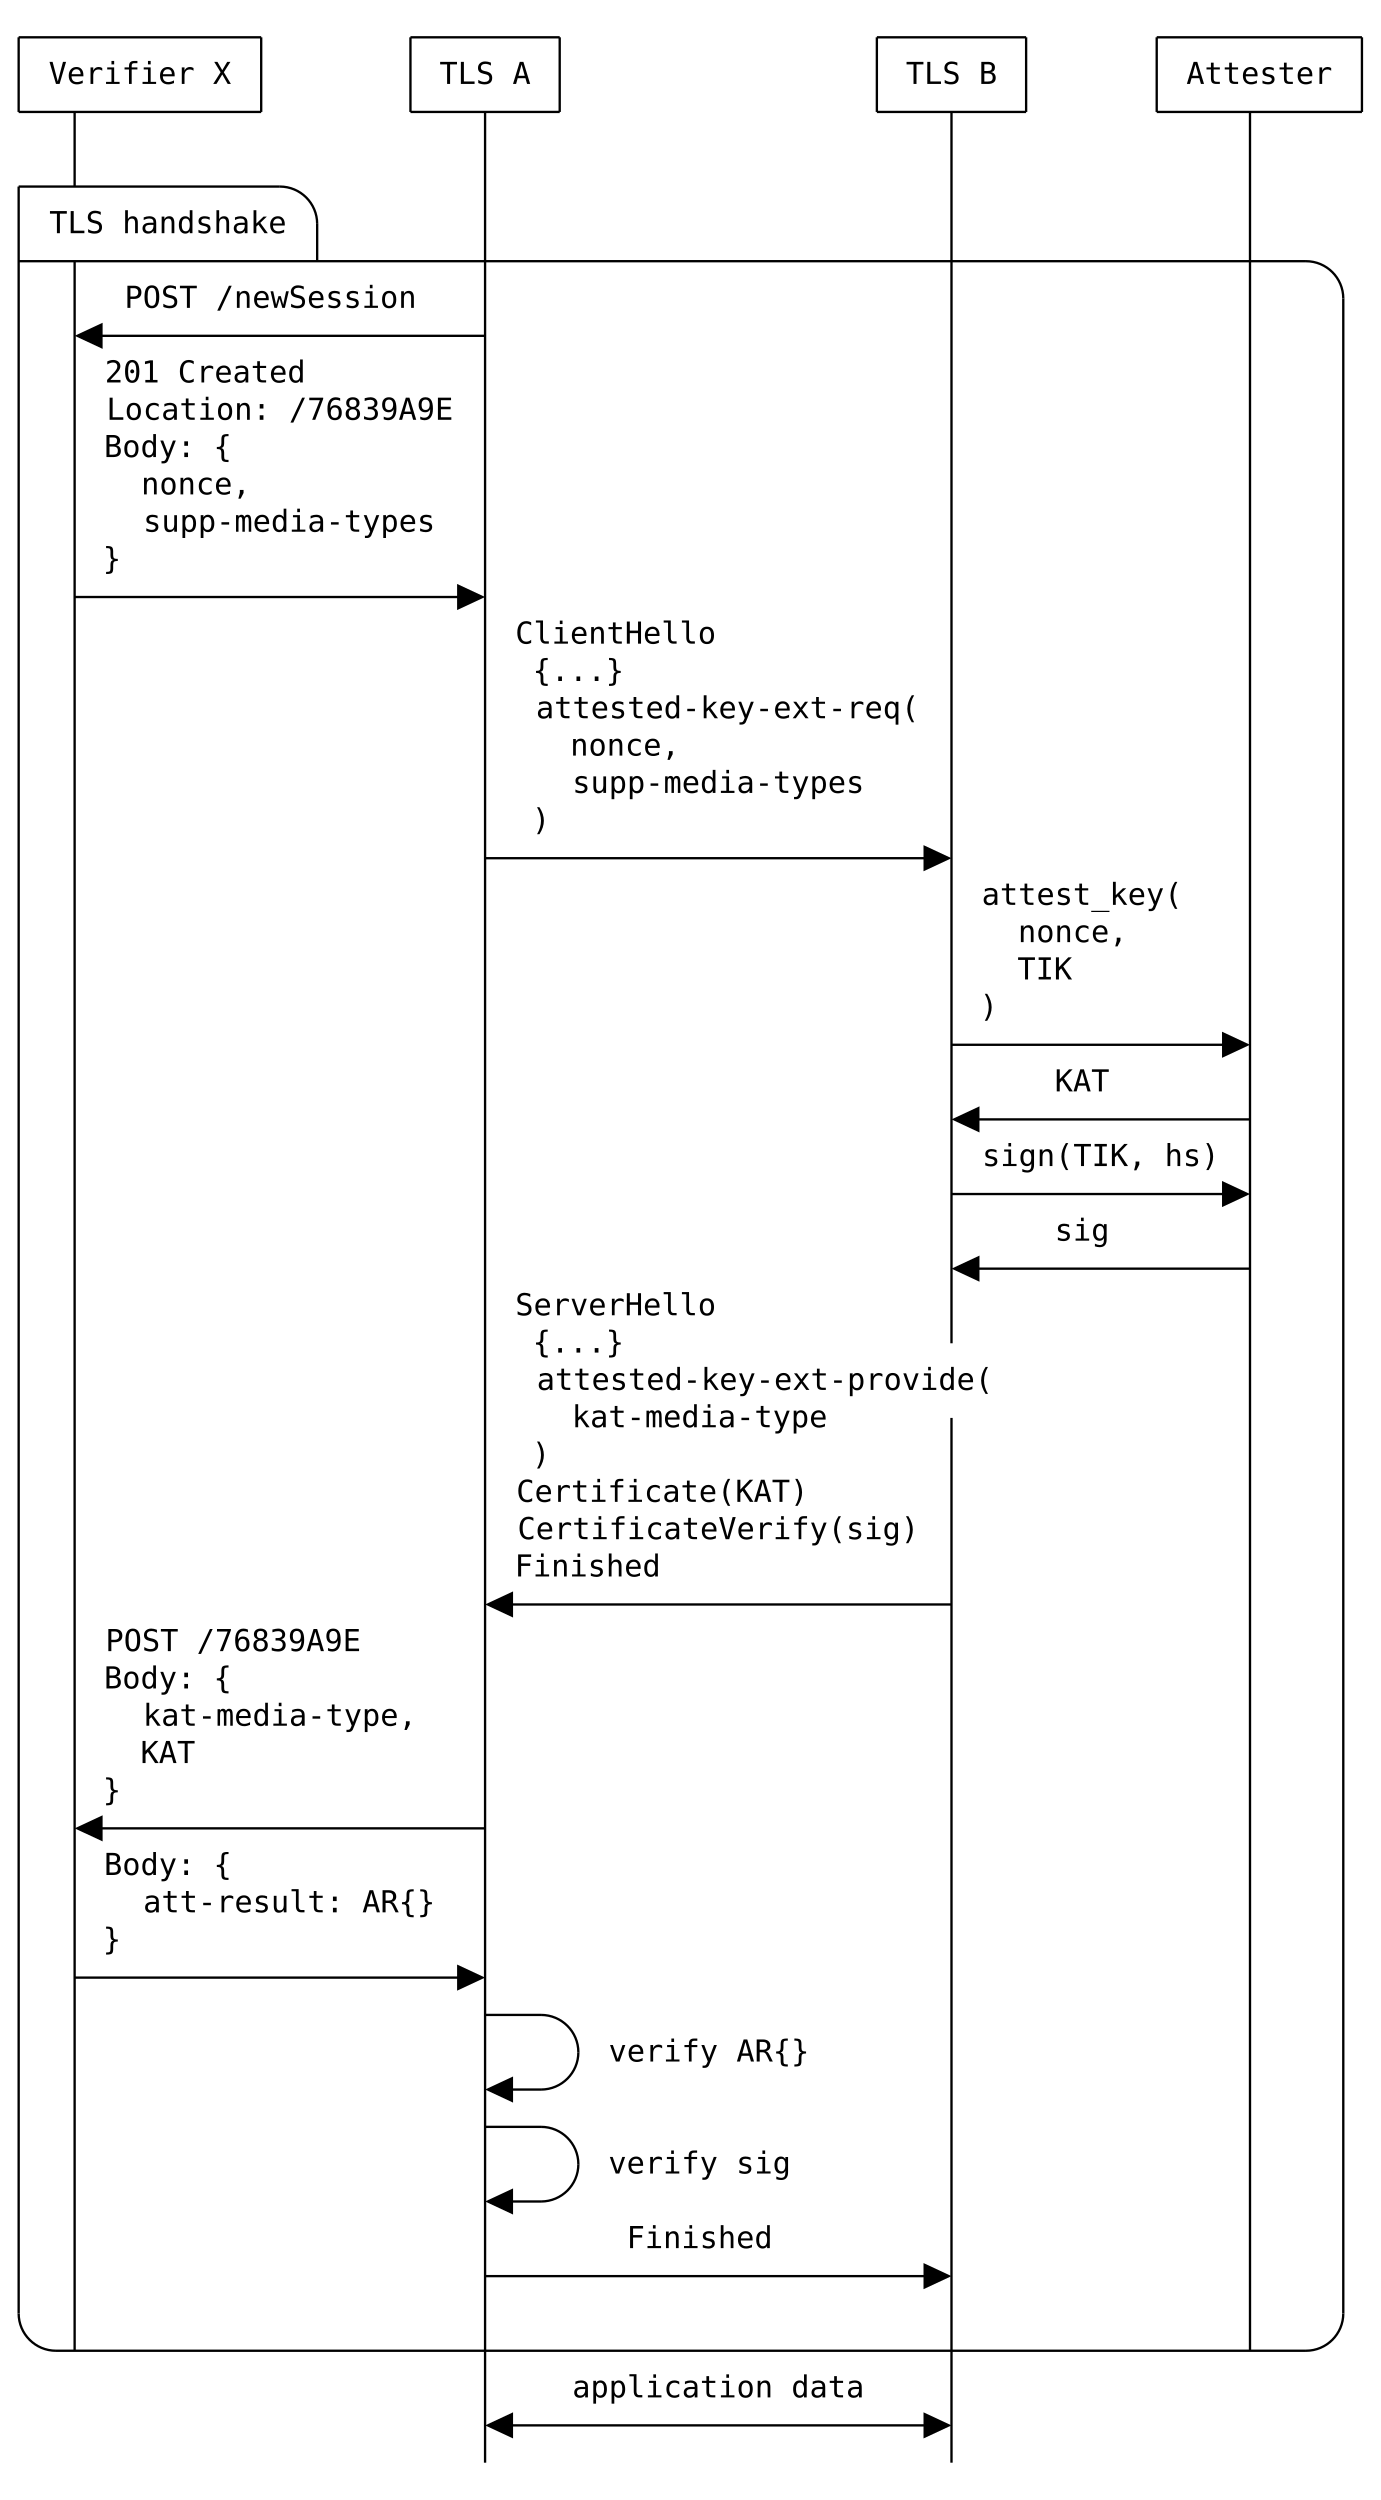
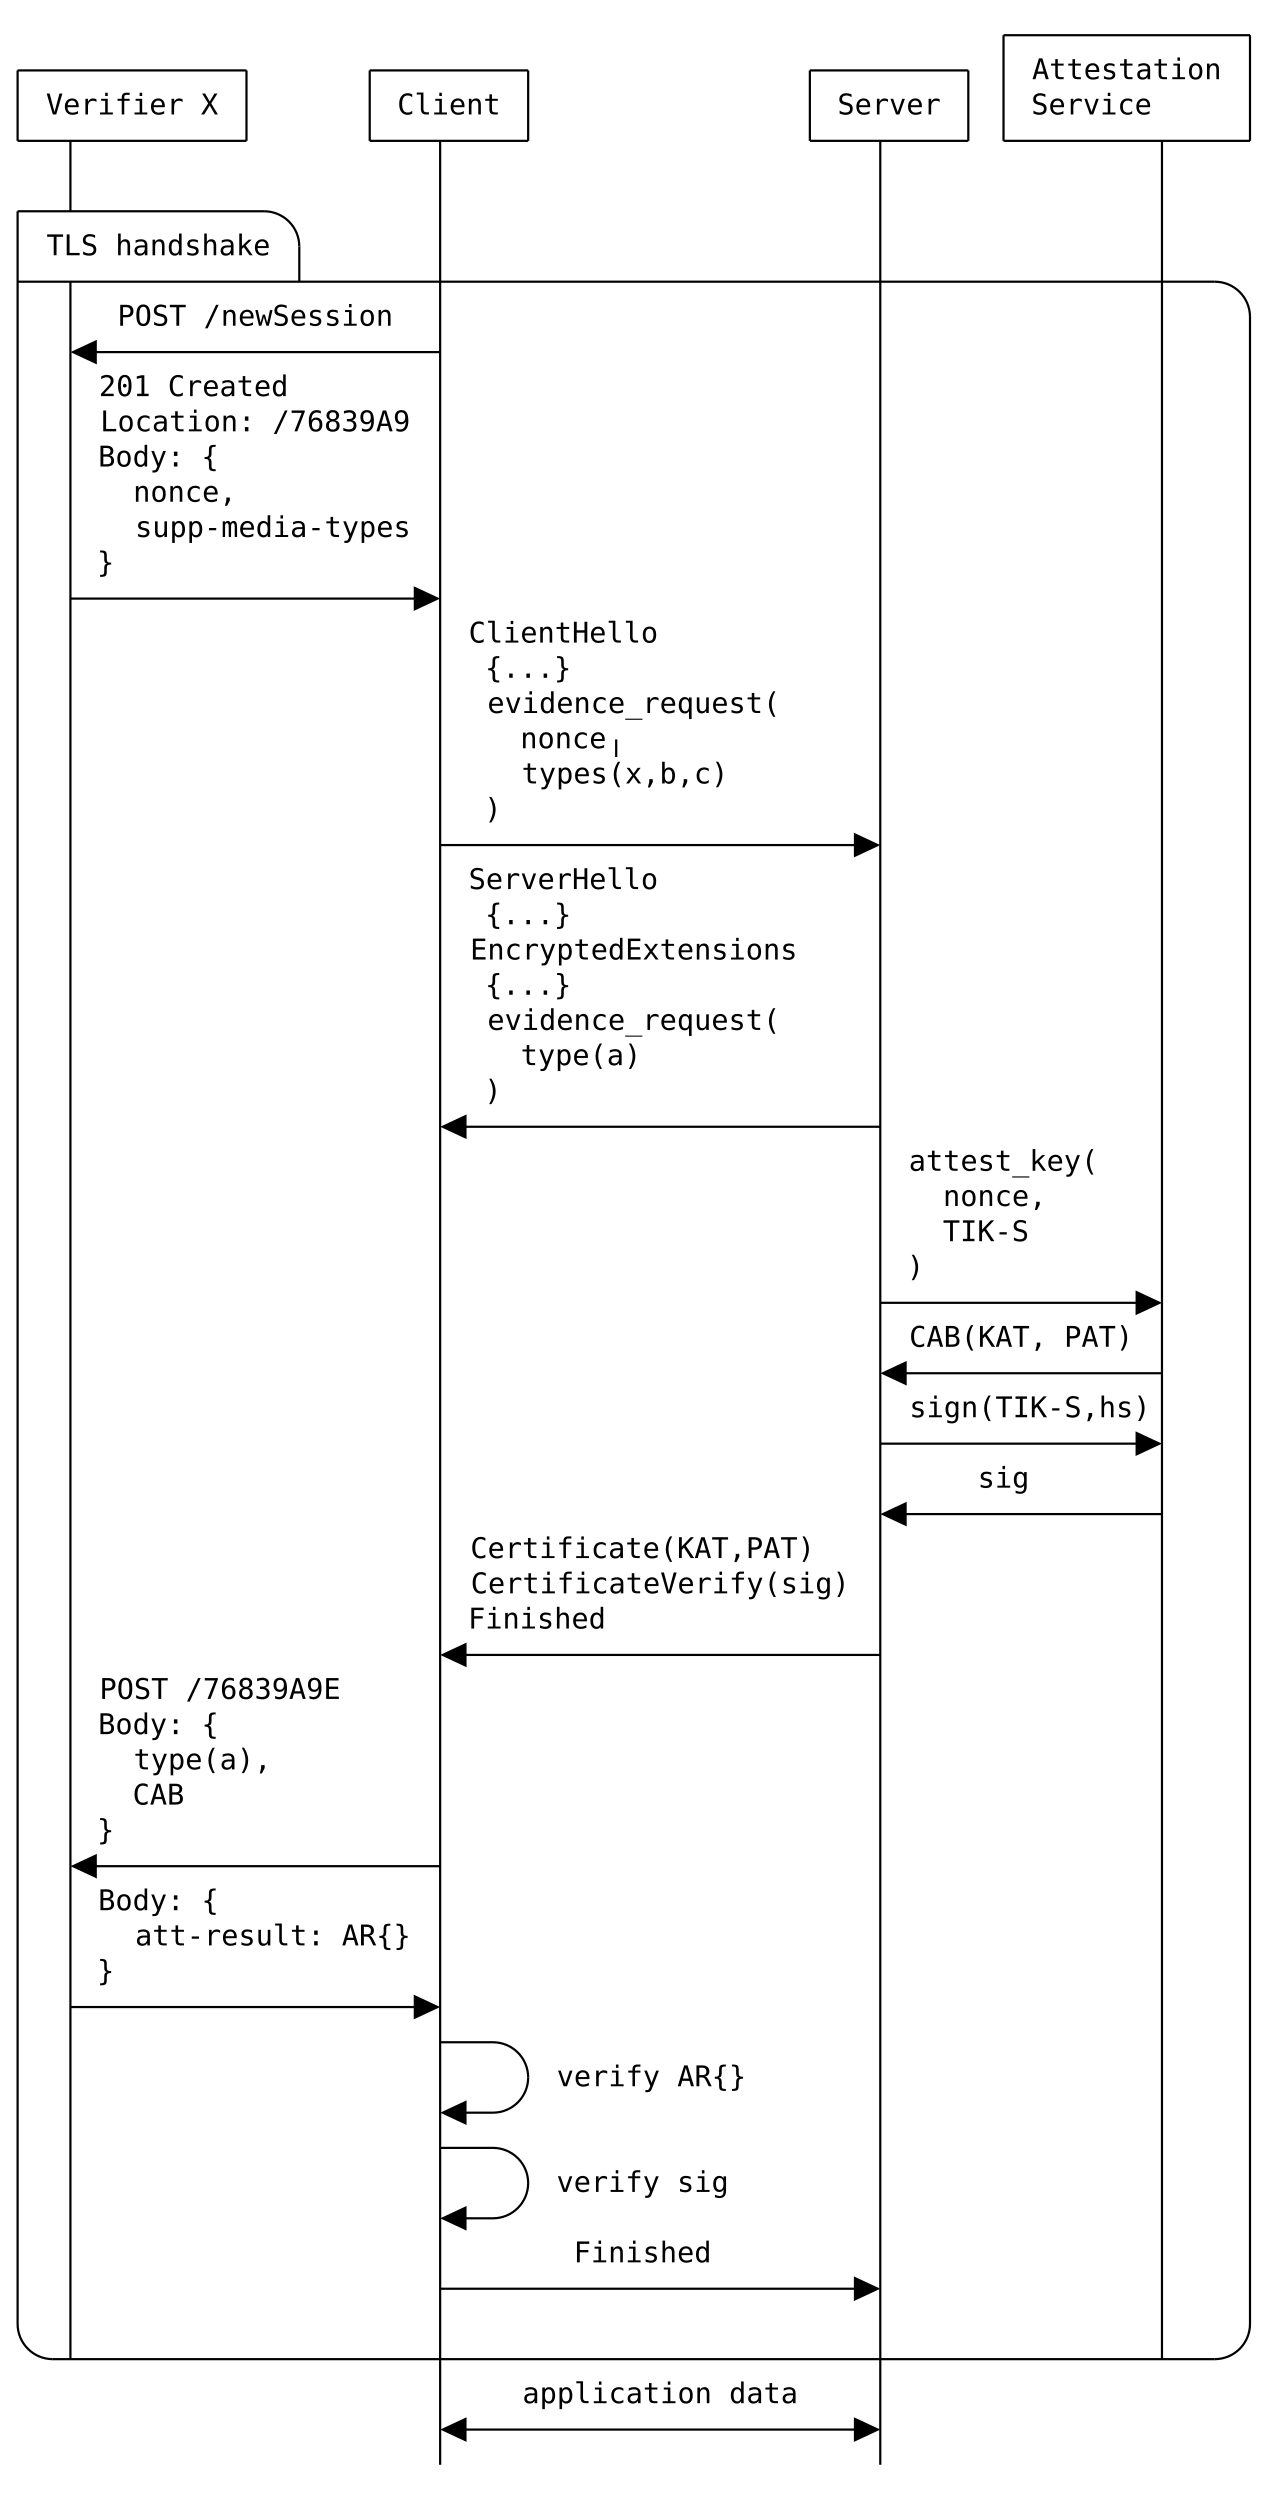
- <svg xmlns="http://www.w3.org/2000/svg" version="1.1" height="1072" width="592" viewBox="0 0 592 1072" class="diagram" text-anchor="middle" font-family="monospace" font-size="13px">
-   <path d="M 8,16 L 8,48" fill="none" stroke="black" />
-   <path d="M 8,80 L 8,992" fill="none" stroke="black" />
-   <path d="M 32,48 L 32,80" fill="none" stroke="black" />
-   <path d="M 32,112 L 32,1008" fill="none" stroke="black" />
-   <path d="M 112,16 L 112,48" fill="none" stroke="black" />
-   <path d="M 136,96 L 136,112" fill="none" stroke="black" />
-   <path d="M 176,16 L 176,48" fill="none" stroke="black" />
-   <path d="M 208,48 L 208,1056" fill="none" stroke="black" />
-   <path d="M 240,16 L 240,48" fill="none" stroke="black" />
-   <path d="M 376,16 L 376,48" fill="none" stroke="black" />
-   <path d="M 408,48 L 408,576" fill="none" stroke="black" />
-   <path d="M 408,608 L 408,1056" fill="none" stroke="black" />
-   <path d="M 440,16 L 440,48" fill="none" stroke="black" />
-   <path d="M 496,16 L 496,48" fill="none" stroke="black" />
-   <path d="M 536,48 L 536,1008" fill="none" stroke="black" />
-   <path d="M 576,128 L 576,992" fill="none" stroke="black" />
-   <path d="M 584,16 L 584,48" fill="none" stroke="black" />
-   <path d="M 8,16 L 112,16" fill="none" stroke="black" />
-   <path d="M 176,16 L 240,16" fill="none" stroke="black" />
-   <path d="M 376,16 L 440,16" fill="none" stroke="black" />
-   <path d="M 496,16 L 584,16" fill="none" stroke="black" />
-   <path d="M 8,48 L 112,48" fill="none" stroke="black" />
-   <path d="M 176,48 L 240,48" fill="none" stroke="black" />
-   <path d="M 376,48 L 440,48" fill="none" stroke="black" />
-   <path d="M 496,48 L 584,48" fill="none" stroke="black" />
-   <path d="M 8,80 L 120,80" fill="none" stroke="black" />
-   <path d="M 8,112 L 560,112" fill="none" stroke="black" />
-   <path d="M 40,144 L 208,144" fill="none" stroke="black" />
-   <path d="M 32,256 L 200,256" fill="none" stroke="black" />
-   <path d="M 208,368 L 400,368" fill="none" stroke="black" />
-   <path d="M 408,448 L 528,448" fill="none" stroke="black" />
-   <path d="M 416,480 L 536,480" fill="none" stroke="black" />
-   <path d="M 408,512 L 528,512" fill="none" stroke="black" />
-   <path d="M 416,544 L 536,544" fill="none" stroke="black" />
-   <path d="M 216,688 L 408,688" fill="none" stroke="black" />
-   <path d="M 40,784 L 208,784" fill="none" stroke="black" />
-   <path d="M 32,848 L 200,848" fill="none" stroke="black" />
-   <path d="M 208,864 L 232,864" fill="none" stroke="black" />
-   <path d="M 216,896 L 232,896" fill="none" stroke="black" />
-   <path d="M 208,912 L 232,912" fill="none" stroke="black" />
-   <path d="M 216,944 L 232,944" fill="none" stroke="black" />
-   <path d="M 208,976 L 400,976" fill="none" stroke="black" />
-   <path d="M 24,1008 L 560,1008" fill="none" stroke="black" />
-   <path d="M 216,1040 L 400,1040" fill="none" stroke="black" />
-   <path d="M 120,80 C 128.831,80 136,87.169 136,96" fill="none" stroke="black" />
-   <path d="M 560,112 C 568.831,112 576,119.169 576,128" fill="none" stroke="black" />
-   <path d="M 232,864 C 240.831,864 248,871.169 248,880" fill="none" stroke="black" />
-   <path d="M 232,896 C 240.831,896 248,888.831 248,880" fill="none" stroke="black" />
-   <path d="M 232,912 C 240.831,912 248,919.169 248,928" fill="none" stroke="black" />
-   <path d="M 232,944 C 240.831,944 248,936.831 248,928" fill="none" stroke="black" />
-   <path d="M 24,1008 C 15.169,1008 8,1000.831 8,992" fill="none" stroke="black" />
-   <path d="M 560,1008 C 568.831,1008 576,1000.831 576,992" fill="none" stroke="black" />
-   <polygon class="arrowhead" points="536,512 524,506.4 524,517.6 " fill="black" transform="rotate(0,528,512)" />
-   <polygon class="arrowhead" points="536,448 524,442.4 524,453.6 " fill="black" transform="rotate(0,528,448)" />
-   <polygon class="arrowhead" points="424,544 412,538.4 412,549.6 " fill="black" transform="rotate(180,416,544)" />
-   <polygon class="arrowhead" points="424,480 412,474.4 412,485.6 " fill="black" transform="rotate(180,416,480)" />
-   <polygon class="arrowhead" points="408,1040 396,1034.4 396,1045.6 " fill="black" transform="rotate(0,400,1040)" />
-   <polygon class="arrowhead" points="408,976 396,970.4 396,981.6 " fill="black" transform="rotate(0,400,976)" />
-   <polygon class="arrowhead" points="408,368 396,362.4 396,373.6 " fill="black" transform="rotate(0,400,368)" />
-   <polygon class="arrowhead" points="224,1040 212,1034.4 212,1045.6 " fill="black" transform="rotate(180,216,1040)" />
-   <polygon class="arrowhead" points="224,944 212,938.4 212,949.6 " fill="black" transform="rotate(180,216,944)" />
-   <polygon class="arrowhead" points="224,896 212,890.4 212,901.6 " fill="black" transform="rotate(180,216,896)" />
-   <polygon class="arrowhead" points="224,688 212,682.4 212,693.6 " fill="black" transform="rotate(180,216,688)" />
-   <polygon class="arrowhead" points="208,848 196,842.4 196,853.6 " fill="black" transform="rotate(0,200,848)" />
-   <polygon class="arrowhead" points="208,256 196,250.4 196,261.6 " fill="black" transform="rotate(0,200,256)" />
-   <polygon class="arrowhead" points="48,784 36,778.4 36,789.6 " fill="black" transform="rotate(180,40,784)" />
-   <polygon class="arrowhead" points="48,144 36,138.4 36,149.6 " fill="black" transform="rotate(180,40,144)" />
+ <svg xmlns="http://www.w3.org/2000/svg" version="1.1" height="1136" width="576" viewBox="0 0 576 1136" class="diagram" text-anchor="middle" font-family="monospace" font-size="13px">
+   <path d="M 8,32 L 8,64" fill="none" stroke="black" />
+   <path d="M 8,96 L 8,1056" fill="none" stroke="black" />
+   <path d="M 32,64 L 32,96" fill="none" stroke="black" />
+   <path d="M 32,128 L 32,1072" fill="none" stroke="black" />
+   <path d="M 112,32 L 112,64" fill="none" stroke="black" />
+   <path d="M 136,112 L 136,128" fill="none" stroke="black" />
+   <path d="M 168,32 L 168,64" fill="none" stroke="black" />
+   <path d="M 200,64 L 200,1120" fill="none" stroke="black" />
+   <path d="M 240,32 L 240,64" fill="none" stroke="black" />
+   <path d="M 280,336 L 280,344" fill="none" stroke="black" />
+   <path d="M 368,32 L 368,64" fill="none" stroke="black" />
+   <path d="M 400,64 L 400,1120" fill="none" stroke="black" />
+   <path d="M 440,32 L 440,64" fill="none" stroke="black" />
+   <path d="M 456,16 L 456,64" fill="none" stroke="black" />
+   <path d="M 528,64 L 528,1072" fill="none" stroke="black" />
+   <path d="M 568,16 L 568,64" fill="none" stroke="black" />
+   <path d="M 568,144 L 568,1056" fill="none" stroke="black" />
+   <path d="M 456,16 L 568,16" fill="none" stroke="black" />
+   <path d="M 8,32 L 112,32" fill="none" stroke="black" />
+   <path d="M 168,32 L 240,32" fill="none" stroke="black" />
+   <path d="M 368,32 L 440,32" fill="none" stroke="black" />
+   <path d="M 8,64 L 112,64" fill="none" stroke="black" />
+   <path d="M 168,64 L 240,64" fill="none" stroke="black" />
+   <path d="M 368,64 L 440,64" fill="none" stroke="black" />
+   <path d="M 456,64 L 568,64" fill="none" stroke="black" />
+   <path d="M 8,96 L 120,96" fill="none" stroke="black" />
+   <path d="M 8,128 L 552,128" fill="none" stroke="black" />
+   <path d="M 40,160 L 200,160" fill="none" stroke="black" />
+   <path d="M 32,272 L 192,272" fill="none" stroke="black" />
+   <path d="M 200,384 L 392,384" fill="none" stroke="black" />
+   <path d="M 208,512 L 400,512" fill="none" stroke="black" />
+   <path d="M 400,592 L 520,592" fill="none" stroke="black" />
+   <path d="M 408,624 L 528,624" fill="none" stroke="black" />
+   <path d="M 400,656 L 520,656" fill="none" stroke="black" />
+   <path d="M 408,688 L 528,688" fill="none" stroke="black" />
+   <path d="M 208,752 L 400,752" fill="none" stroke="black" />
+   <path d="M 40,848 L 200,848" fill="none" stroke="black" />
+   <path d="M 32,912 L 192,912" fill="none" stroke="black" />
+   <path d="M 200,928 L 224,928" fill="none" stroke="black" />
+   <path d="M 208,960 L 224,960" fill="none" stroke="black" />
+   <path d="M 200,976 L 224,976" fill="none" stroke="black" />
+   <path d="M 208,1008 L 224,1008" fill="none" stroke="black" />
+   <path d="M 200,1040 L 392,1040" fill="none" stroke="black" />
+   <path d="M 24,1072 L 552,1072" fill="none" stroke="black" />
+   <path d="M 208,1104 L 392,1104" fill="none" stroke="black" />
+   <path d="M 120,96 C 128.831,96 136,103.169 136,112" fill="none" stroke="black" />
+   <path d="M 552,128 C 560.831,128 568,135.169 568,144" fill="none" stroke="black" />
+   <path d="M 224,928 C 232.831,928 240,935.169 240,944" fill="none" stroke="black" />
+   <path d="M 224,960 C 232.831,960 240,952.831 240,944" fill="none" stroke="black" />
+   <path d="M 224,976 C 232.831,976 240,983.169 240,992" fill="none" stroke="black" />
+   <path d="M 224,1008 C 232.831,1008 240,1000.831 240,992" fill="none" stroke="black" />
+   <path d="M 24,1072 C 15.169,1072 8,1064.831 8,1056" fill="none" stroke="black" />
+   <path d="M 552,1072 C 560.831,1072 568,1064.831 568,1056" fill="none" stroke="black" />
+   <polygon class="arrowhead" points="528,656 516,650.4 516,661.6" fill="black" transform="rotate(0,520,656)" />
+   <polygon class="arrowhead" points="528,592 516,586.4 516,597.6" fill="black" transform="rotate(0,520,592)" />
+   <polygon class="arrowhead" points="416,688 404,682.4 404,693.6" fill="black" transform="rotate(180,408,688)" />
+   <polygon class="arrowhead" points="416,624 404,618.4 404,629.6" fill="black" transform="rotate(180,408,624)" />
+   <polygon class="arrowhead" points="400,1104 388,1098.4 388,1109.6" fill="black" transform="rotate(0,392,1104)" />
+   <polygon class="arrowhead" points="400,1040 388,1034.4 388,1045.6" fill="black" transform="rotate(0,392,1040)" />
+   <polygon class="arrowhead" points="400,384 388,378.4 388,389.6" fill="black" transform="rotate(0,392,384)" />
+   <polygon class="arrowhead" points="216,1104 204,1098.4 204,1109.6" fill="black" transform="rotate(180,208,1104)" />
+   <polygon class="arrowhead" points="216,1008 204,1002.4 204,1013.6" fill="black" transform="rotate(180,208,1008)" />
+   <polygon class="arrowhead" points="216,960 204,954.4 204,965.6" fill="black" transform="rotate(180,208,960)" />
+   <polygon class="arrowhead" points="216,752 204,746.4 204,757.6" fill="black" transform="rotate(180,208,752)" />
+   <polygon class="arrowhead" points="216,512 204,506.4 204,517.6" fill="black" transform="rotate(180,208,512)" />
+   <polygon class="arrowhead" points="200,912 188,906.4 188,917.6" fill="black" transform="rotate(0,192,912)" />
+   <polygon class="arrowhead" points="200,272 188,266.4 188,277.6" fill="black" transform="rotate(0,192,272)" />
+   <polygon class="arrowhead" points="48,848 36,842.4 36,853.6" fill="black" transform="rotate(180,40,848)" />
+   <polygon class="arrowhead" points="48,160 36,154.4 36,165.6" fill="black" transform="rotate(180,40,160)" />
  <g class="text">
-     <text x="60" y="36">Verifier X</text>
-     <text x="208" y="36">TLS A</text>
-     <text x="408" y="36">TLS B</text>
-     <text x="540" y="36">Attester</text>
-     <text x="72" y="100">TLS handshake</text>
-     <text x="116" y="132">POST /newSession</text>
-     <text x="88" y="164">201 Created</text>
-     <text x="120" y="180">Location: /76839A9E</text>
-     <text x="72" y="196">Body: {</text>
-     <text x="84" y="212">nonce,</text>
-     <text x="124" y="228">supp-media-types</text>
-     <text x="48" y="244">}</text>
-     <text x="264" y="276">ClientHello</text>
-     <text x="248" y="292">{...}</text>
-     <text x="312" y="308">attested-key-ext-req(</text>
-     <text x="268" y="324">nonce,</text>
-     <text x="308" y="340">supp-media-types</text>
-     <text x="232" y="356">)</text>
-     <text x="464" y="388">attest_key(</text>
-     <text x="460" y="404">nonce,</text>
-     <text x="448" y="420">TIK</text>
-     <text x="424" y="436">)</text>
-     <text x="464" y="468">KAT</text>
-     <text x="472" y="500">sign(TIK, hs)</text>
-     <text x="464" y="532">sig</text>
-     <text x="264" y="564">ServerHello</text>
-     <text x="248" y="580">{...}</text>
-     <text x="328" y="596">attested-key-ext-provide(</text>
-     <text x="300" y="612">kat-media-type</text>
-     <text x="232" y="628">)</text>
-     <text x="284" y="644">Certificate(KAT)</text>
-     <text x="308" y="660">CertificateVerify(sig)</text>
-     <text x="252" y="676">Finished</text>
-     <text x="100" y="708">POST /76839A9E</text>
-     <text x="72" y="724">Body: {</text>
-     <text x="120" y="740">kat-media-type,</text>
-     <text x="72" y="756">KAT</text>
-     <text x="48" y="772">}</text>
-     <text x="72" y="804">Body: {</text>
-     <text x="124" y="820">att-result: AR{}</text>
+     <text x="512" y="36">Attestation</text>
+     <text x="60" y="52">Verifier X</text>
+     <text x="204" y="52">Client</text>
+     <text x="404" y="52">Server</text>
+     <text x="496" y="52">Service</text>
+     <text x="72" y="116">TLS handshake</text>
+     <text x="116" y="148">POST /newSession</text>
+     <text x="88" y="180">201 Created</text>
+     <text x="116" y="196">Location: /76839A9</text>
+     <text x="72" y="212">Body: {</text>
+     <text x="84" y="228">nonce,</text>
+     <text x="124" y="244">supp-media-types</text>
+     <text x="48" y="260">}</text>
+     <text x="256" y="292">ClientHello</text>
+     <text x="240" y="308">{...}</text>
+     <text x="288" y="324">evidence_request(</text>
+     <text x="256" y="340">nonce</text>
+     <text x="284" y="356">types(x,b,c)</text>
+     <text x="224" y="372">)</text>
+     <text x="256" y="404">ServerHello</text>
+     <text x="240" y="420">{...}</text>
+     <text x="288" y="436">EncryptedExtensions</text>
+     <text x="240" y="452">{...}</text>
+     <text x="288" y="468">evidence_request(</text>
+     <text x="264" y="484">type(a)</text>
+     <text x="224" y="500">)</text>
+     <text x="456" y="532">attest_key(</text>
+     <text x="452" y="548">nonce,</text>
+     <text x="448" y="564">TIK-S</text>
+     <text x="416" y="580">)</text>
+     <text x="464" y="612">CAB(KAT, PAT)</text>
+     <text x="468" y="644">sign(TIK-S,hs)</text>
+     <text x="456" y="676">sig</text>
+     <text x="292" y="708">Certificate(KAT,PAT)</text>
+     <text x="300" y="724">CertificateVerify(sig)</text>
+     <text x="244" y="740">Finished</text>
+     <text x="100" y="772">POST /76839A9E</text>
+     <text x="72" y="788">Body: {</text>
+     <text x="92" y="804">type(a),</text>
+     <text x="72" y="820">CAB</text>
    <text x="48" y="836">}</text>
-     <text x="304" y="884">verify AR{}</text>
-     <text x="300" y="932">verify sig</text>
-     <text x="300" y="964">Finished</text>
-     <text x="308" y="1028">application data</text>
+     <text x="72" y="868">Body: {</text>
+     <text x="124" y="884">att-result: AR{}</text>
+     <text x="48" y="900">}</text>
+     <text x="296" y="948">verify AR{}</text>
+     <text x="292" y="996">verify sig</text>
+     <text x="292" y="1028">Finished</text>
+     <text x="300" y="1092">application data</text>
  </g>
</svg>
